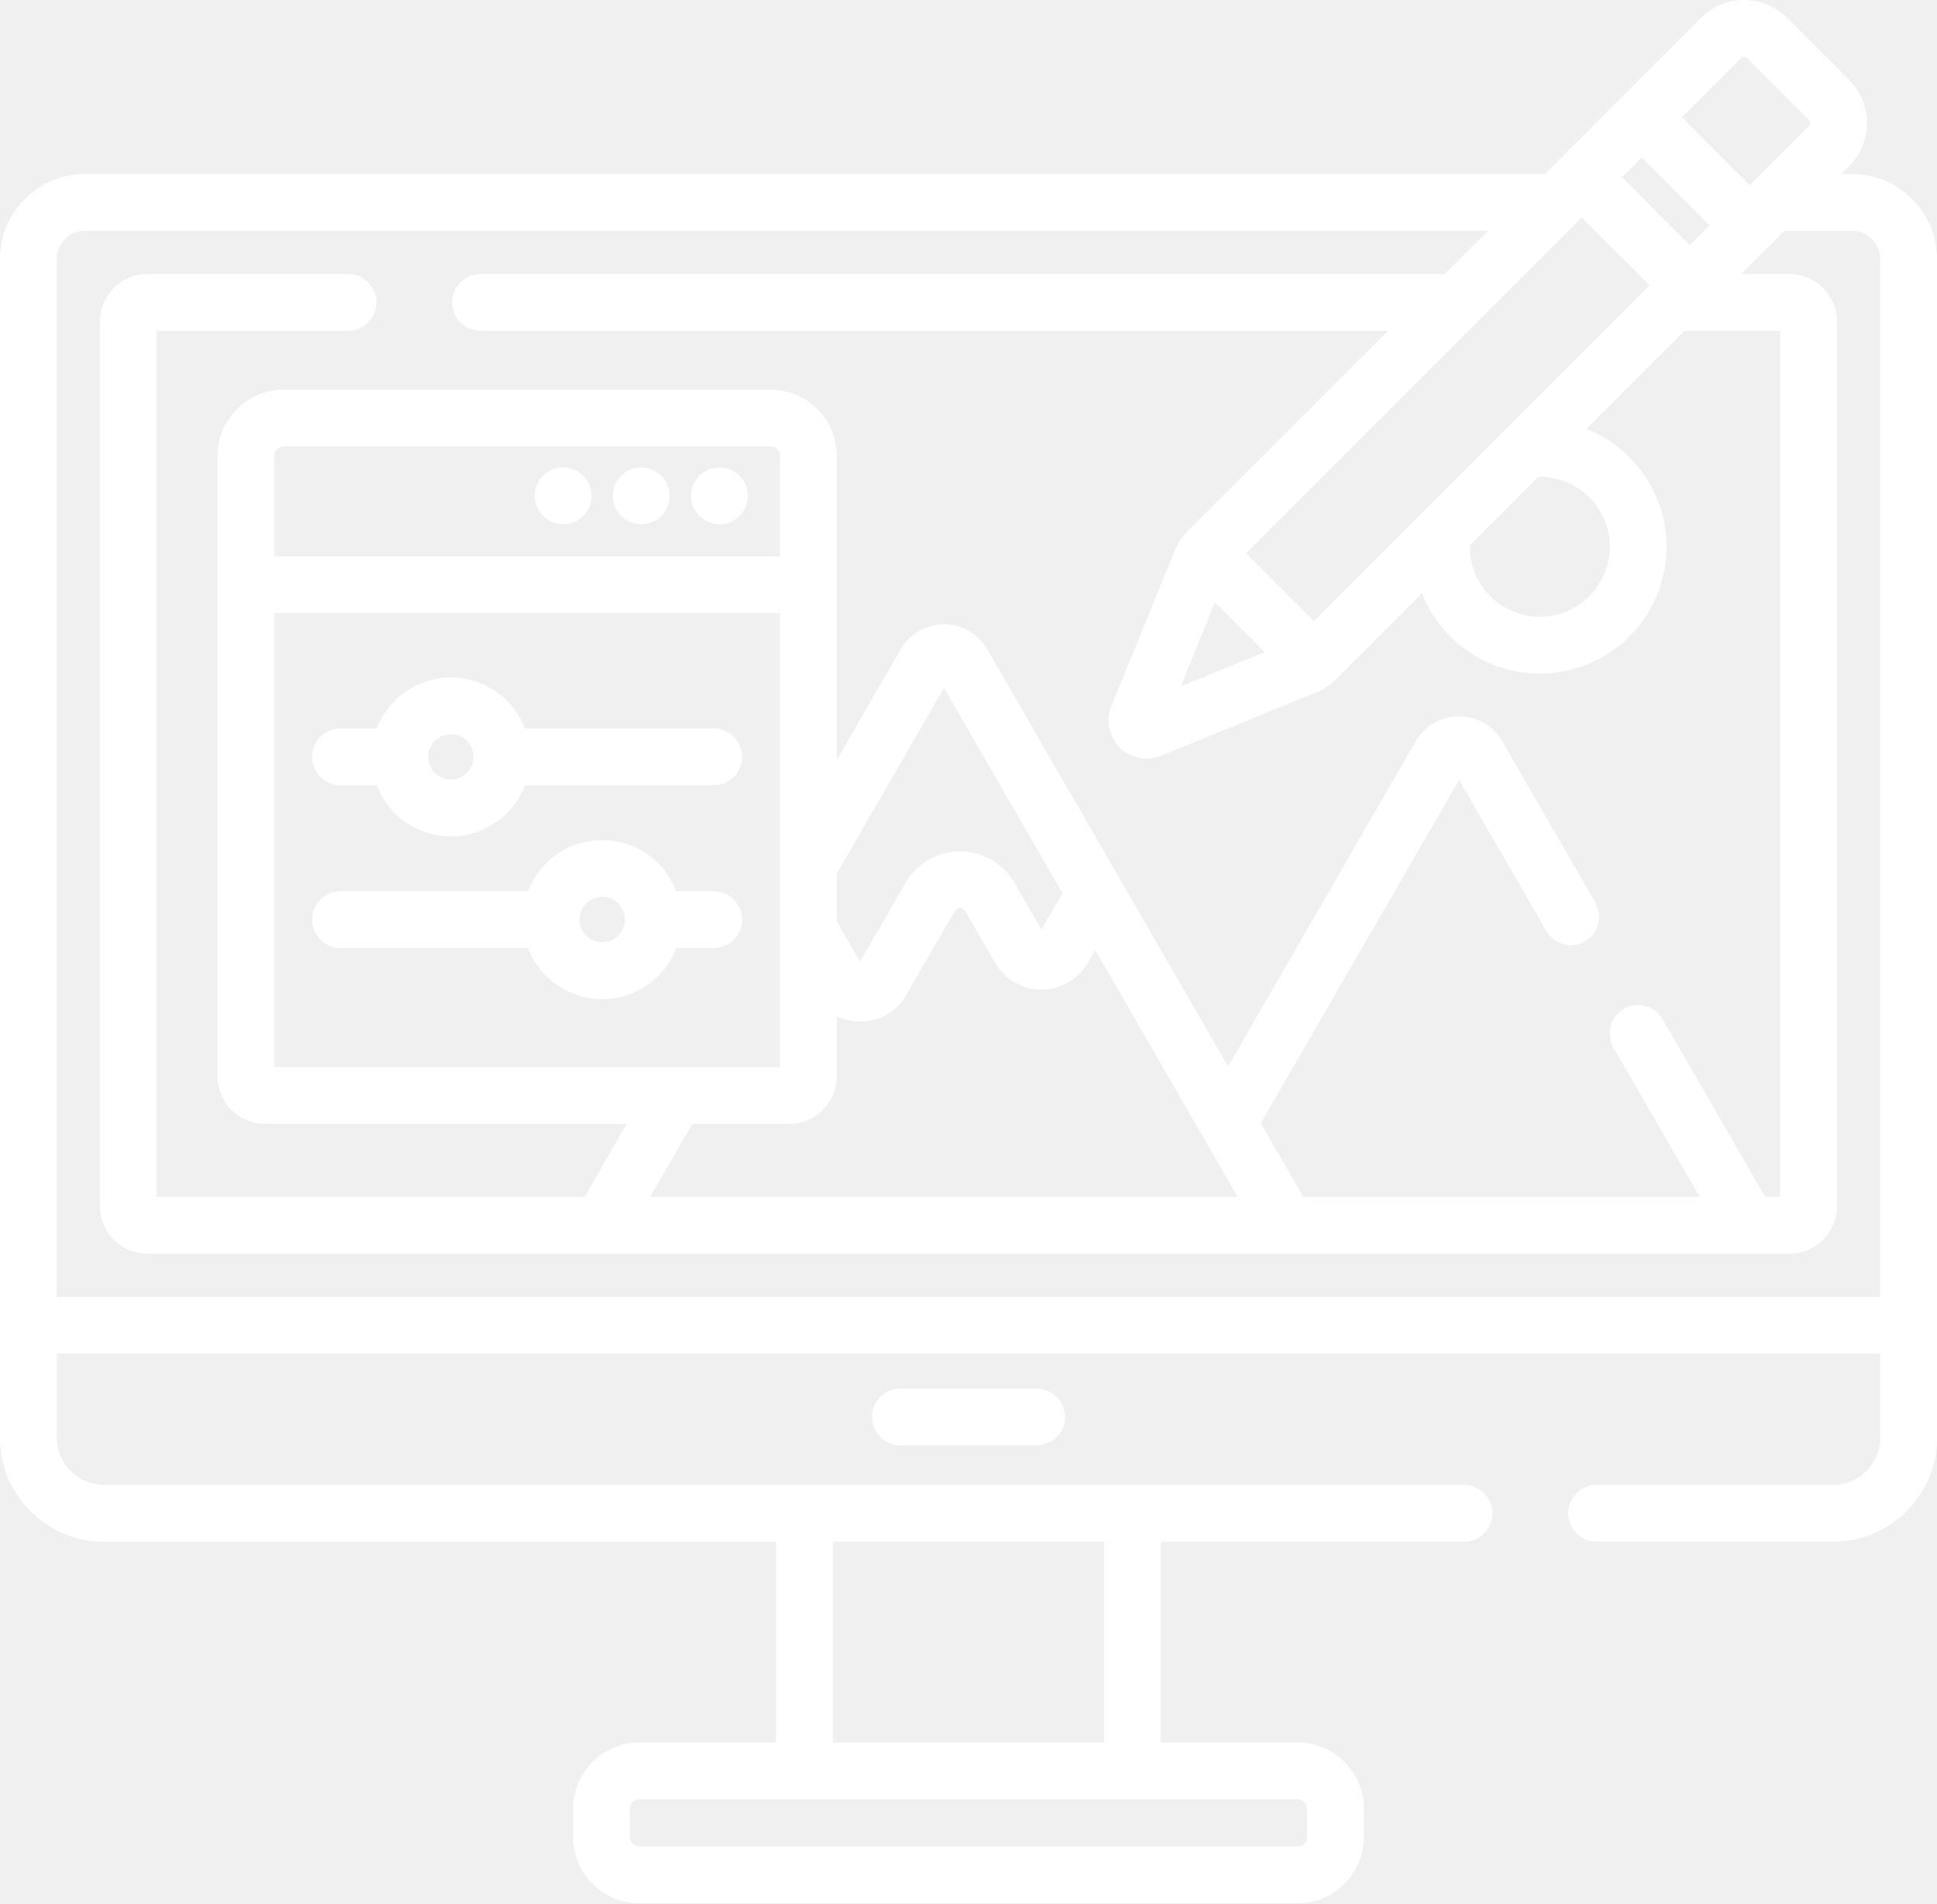
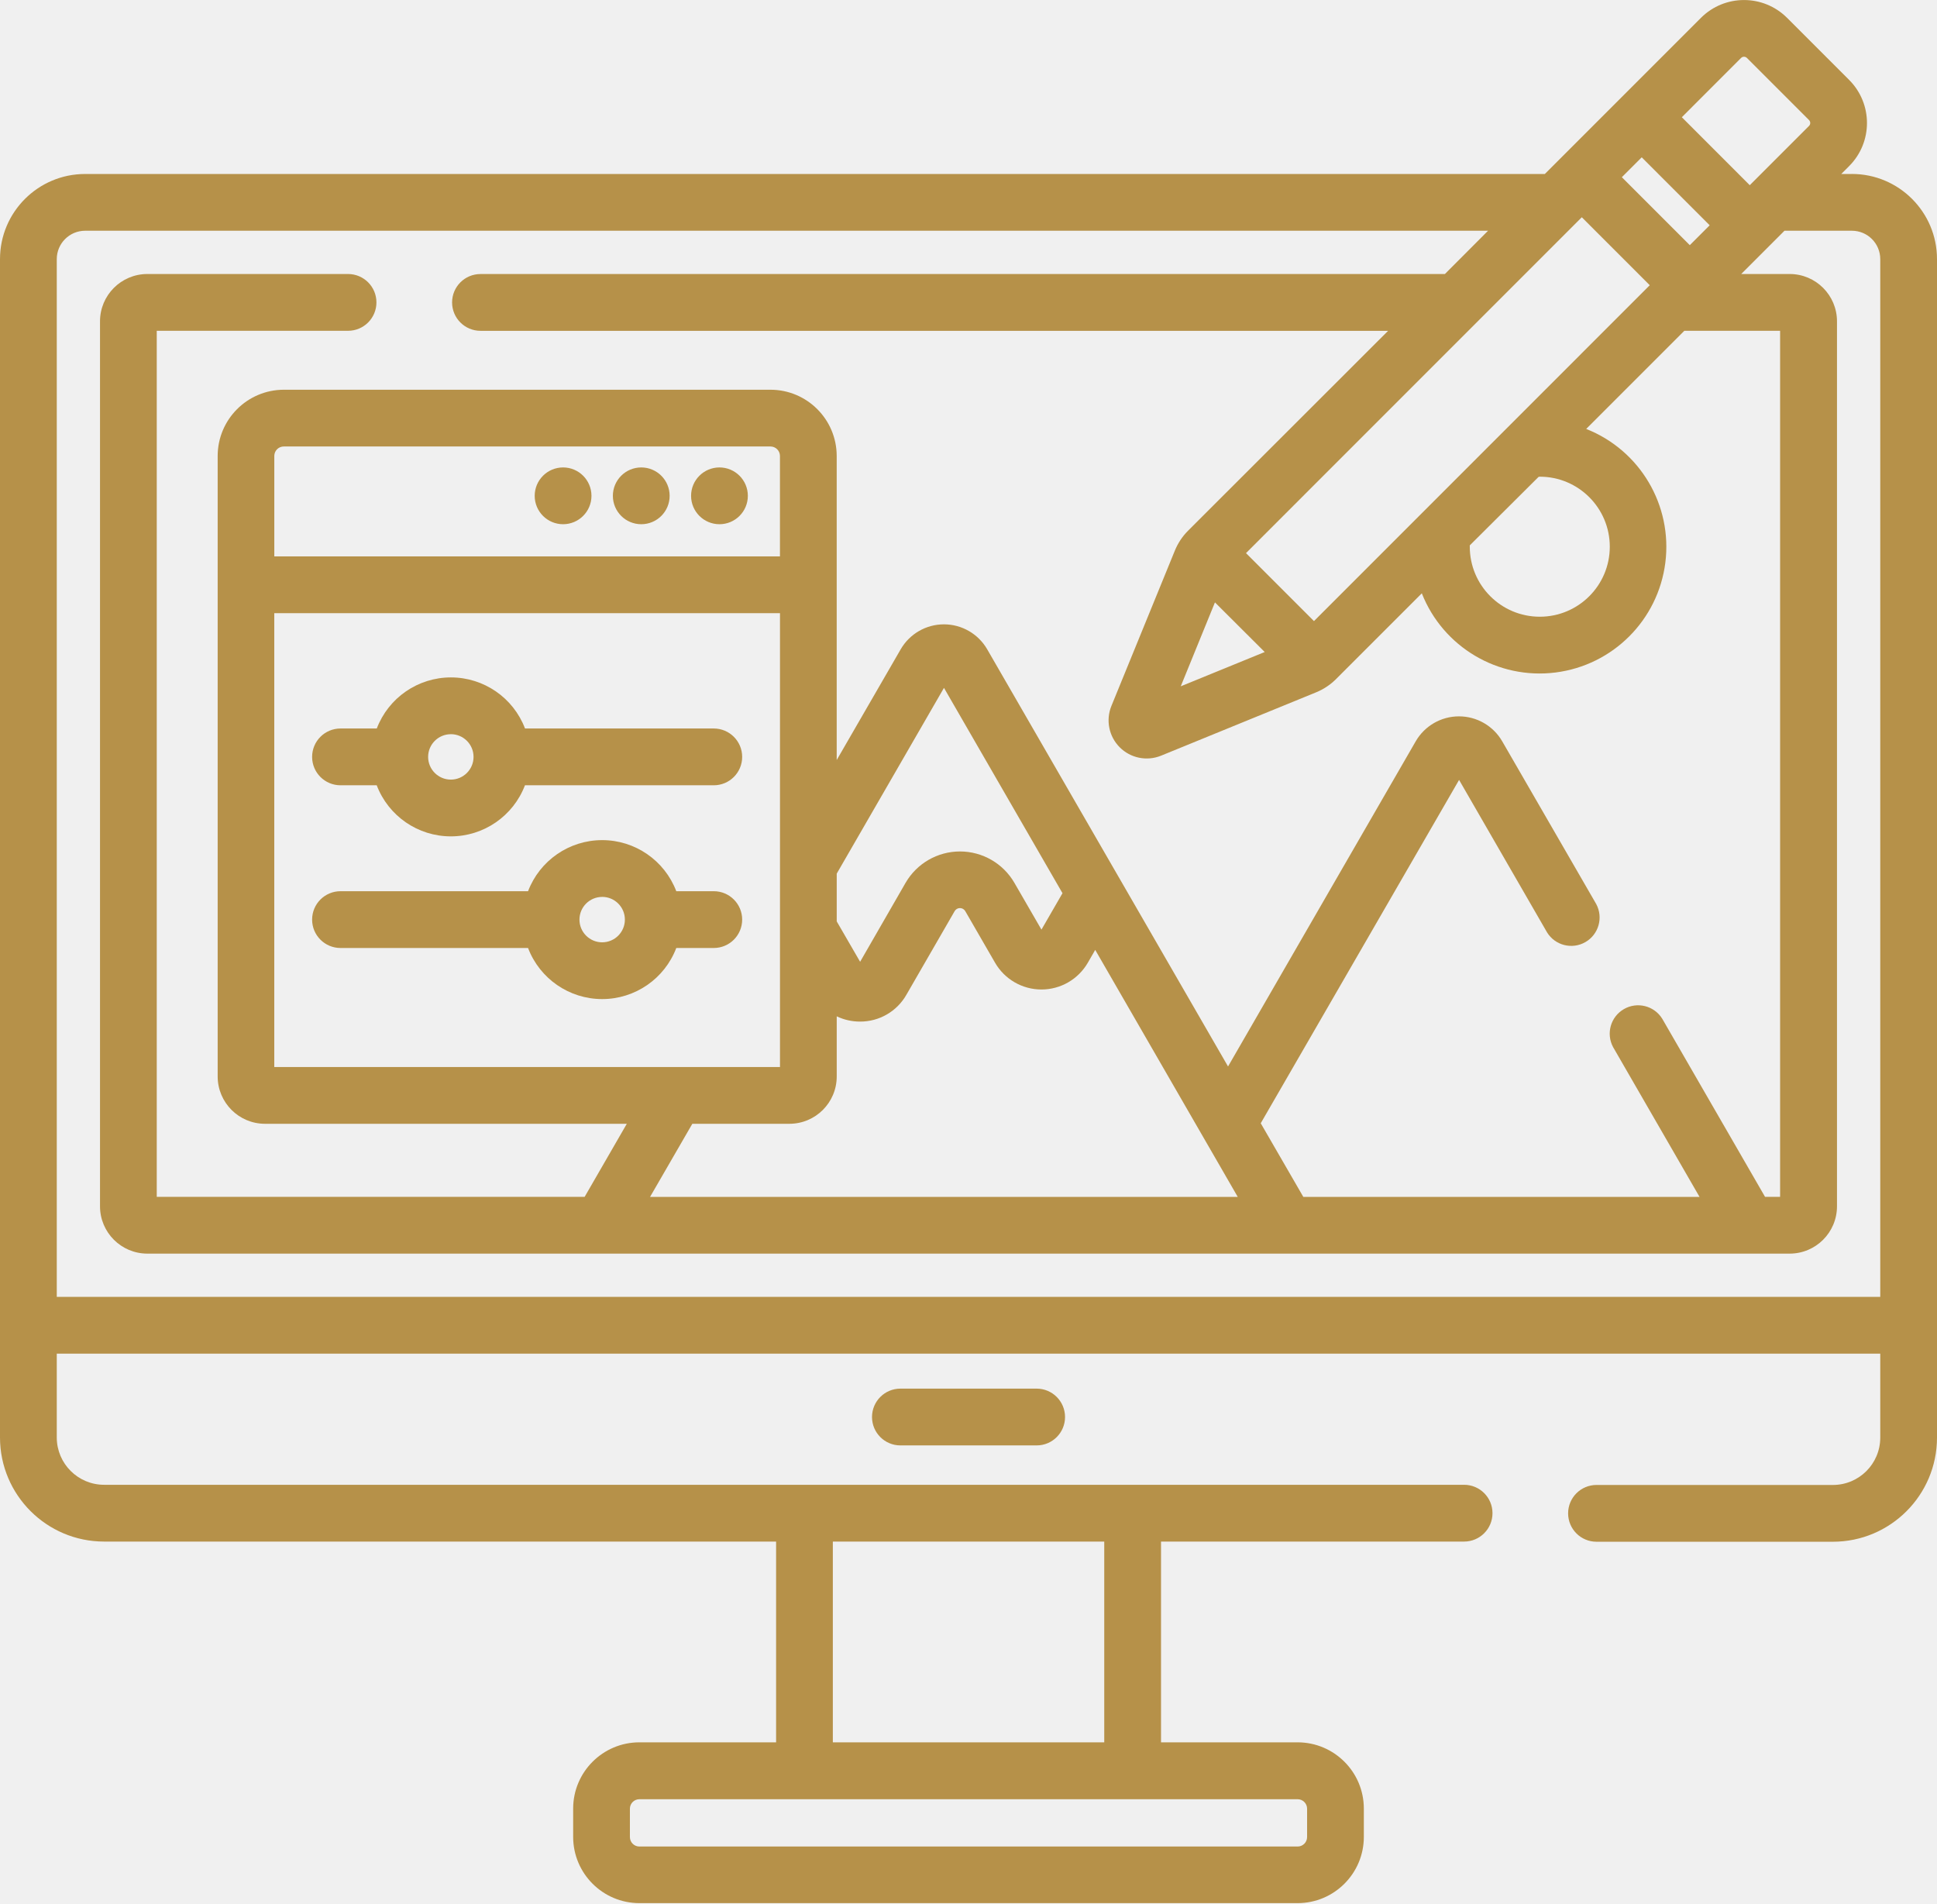
- <svg xmlns="http://www.w3.org/2000/svg" width="106.072" height="104.206" viewBox="0 0 106.072 104.206">
+ <svg xmlns="http://www.w3.org/2000/svg" width="68.236" height="67.036" viewBox="0 0 68.236 67.036">
  <g id="illustration" transform="translate(0 -4.503)">
    <g id="Group_31" data-name="Group 31" transform="translate(0 4.504)">
-       <path id="Path_86" data-name="Path 86" d="M232.054,371.49a1.554,1.554,0,1,0,0,3.108h7.458a1.554,1.554,0,0,0,0-3.108Z" transform="translate(-182.747 -295.461)" fill="#fff" />
-       <path id="Path_87" data-name="Path 87" d="M84.054,232.438H94.325a4.343,4.343,0,0,0,8.117,0h2.053a1.554,1.554,0,1,0,0-3.108h-2.053a4.343,4.343,0,0,0-8.117,0H84.054a1.554,1.554,0,1,0,0,3.108Zm14.329-2.8a1.243,1.243,0,1,1-1.243,1.243A1.244,1.244,0,0,1,98.383,229.642Z" transform="translate(-65.408 -180.535)" fill="#fff" />
-       <path id="Path_88" data-name="Path 88" d="M84.054,189.438h1.984a4.343,4.343,0,0,0,8.117,0h10.34a1.554,1.554,0,1,0,0-3.108H94.155a4.343,4.343,0,0,0-8.117,0H84.054a1.554,1.554,0,1,0,0,3.108Zm6.043-2.8a1.243,1.243,0,1,1-1.243,1.243A1.244,1.244,0,0,1,90.1,186.642Z" transform="translate(-65.408 -146.444)" fill="#fff" />
-       <circle id="Ellipse_7" data-name="Ellipse 7" cx="1.554" cy="1.554" r="1.554" transform="translate(37.844 25.592)" fill="#fff" />
-       <circle id="Ellipse_8" data-name="Ellipse 8" cx="1.554" cy="1.554" r="1.554" transform="translate(33.562 25.592)" fill="#fff" />
-       <circle id="Ellipse_9" data-name="Ellipse 9" cx="1.554" cy="1.554" r="1.554" transform="translate(29.28 25.592)" fill="#fff" />
-       <path id="Path_89" data-name="Path 89" d="M101.411,14.029h-.582l.434-.434a3.338,3.338,0,0,0,0-4.715l-3.4-3.4a3.339,3.339,0,0,0-4.715,0L84.6,14.029H4.661A4.667,4.667,0,0,0,0,18.69V83.217a5.7,5.7,0,0,0,5.7,5.7H42.5V99.906H35.012a3.63,3.63,0,0,0-3.626,3.626v1.553a3.63,3.63,0,0,0,3.626,3.626H71.06a3.63,3.63,0,0,0,3.626-3.626v-1.553a3.63,3.63,0,0,0-3.626-3.626H63.572V88.914h16.6a1.554,1.554,0,0,0,0-3.108H5.7a2.592,2.592,0,0,1-2.59-2.59v-4.6h99.857v4.6a2.592,2.592,0,0,1-2.59,2.59H87.427a1.554,1.554,0,0,0,0,3.108h12.948a5.7,5.7,0,0,0,5.7-5.7V18.691a4.667,4.667,0,0,0-4.661-4.661ZM71.06,103.014a.519.519,0,0,1,.518.518v1.553a.519.519,0,0,1-.518.518H35.012a.519.519,0,0,1-.518-.518v-1.553a.519.519,0,0,1,.518-.518Zm-25.452-14.1H60.464V99.906H45.608ZM95.344,7.676a.227.227,0,0,1,.321,0l3.4,3.4a.227.227,0,0,1,0,.321L95.82,14.643,92.1,10.921ZM89.9,13.119l3.722,3.722-1.084,1.084L88.817,14.2ZM86.62,16.4l3.722,3.722L71.955,38.509l-3.722-3.722Zm-2.3,14.206a3.833,3.833,0,1,1-3.833,3.833c0-.025,0-.048,0-.073l3.756-3.756C84.271,30.609,84.295,30.606,84.319,30.606Zm-15.063,9.6-4.6,1.878,1.878-4.6Zm33.708,35.305H3.108V18.691a1.556,1.556,0,0,1,1.554-1.554H81.488l-2.369,2.369H26.311a1.554,1.554,0,1,0,0,3.108h49.7l-10.96,10.96a3.315,3.315,0,0,0-.719,1.085l-3.471,8.5a2.087,2.087,0,0,0,2.723,2.722l8.5-3.471a3.315,3.315,0,0,0,1.058-.694l4.727-4.726a6.938,6.938,0,1,0,9-9l5.374-5.373h5.244v47.42h-.824l-5.631-9.753a1.554,1.554,0,0,0-2.691,1.554l4.734,8.2H71.371L69.043,66,79.9,47.2l4.821,8.351A1.554,1.554,0,0,0,87.408,54l-5.143-8.909a2.736,2.736,0,0,0-4.738,0l-10.278,17.8L54.061,40.054a2.736,2.736,0,0,0-4.738,0l-3.5,6.068V29.467a3.63,3.63,0,0,0-3.626-3.626H15.538a3.63,3.63,0,0,0-3.626,3.626V63.443a2.592,2.592,0,0,0,2.59,2.59H34.324l-2.31,4H8.585V22.614H19.06a1.554,1.554,0,0,0,0-3.108H8.067a2.592,2.592,0,0,0-2.59,2.59V70.552a2.592,2.592,0,0,0,2.59,2.59H98.006a2.592,2.592,0,0,0,2.59-2.59V22.1a2.592,2.592,0,0,0-2.59-2.59H95.351l2.37-2.369h3.69a1.556,1.556,0,0,1,1.554,1.554ZM42.712,38.072V62.924H15.02V38.072ZM15.02,34.964v-5.5a.519.519,0,0,1,.518-.518H42.194a.519.519,0,0,1,.518.518v5.5ZM37.913,66.032H43.23a2.592,2.592,0,0,0,2.59-2.59V60.151a2.939,2.939,0,0,0,1.275.287,2.9,2.9,0,0,0,2.541-1.467l2.644-4.58a.335.335,0,0,1,.581,0l1.63,2.824a2.934,2.934,0,0,0,5.082,0l.4-.7,7.805,13.519H35.6ZM45.82,54.95V52.337l5.873-10.172,6.49,11.242L57.031,55.4l-1.48-2.563a3.443,3.443,0,0,0-5.963,0l-2.494,4.32Z" transform="translate(0 -4.504)" fill="#fff" />
+       <path id="Path_86" data-name="Path 86" d="M231.5,371.49a1,1,0,1,0,0,2h4.8a1,1,0,0,0,0-2Z" transform="translate(-199.781 -322.581)" fill="#b69149" />
+       <path id="Path_87" data-name="Path 87" d="M83.5,230.332h6.607a2.794,2.794,0,0,0,5.222,0h1.321a1,1,0,1,0,0-2H95.329a2.794,2.794,0,0,0-5.222,0H83.5a1,1,0,1,0,0,2Zm9.218-1.8a.8.8,0,1,1-.8.8A.8.8,0,0,1,92.718,228.533Z" transform="translate(-71.505 -196.943)" fill="#b69149" />
+       <path id="Path_88" data-name="Path 88" d="M83.5,187.332h1.276a2.794,2.794,0,0,0,5.222,0h6.652a1,1,0,1,0,0-2H90a2.794,2.794,0,0,0-5.222,0H83.5a1,1,0,1,0,0,2Zm3.887-1.8a.8.8,0,1,1-.8.8A.8.8,0,0,1,87.387,185.533Z" transform="translate(-71.505 -159.674)" fill="#b69149" />
+       <circle id="Ellipse_7" data-name="Ellipse 7" cx="1" cy="1" r="1" transform="translate(24.345 16.463)" fill="#b69149" />
+       <circle id="Ellipse_8" data-name="Ellipse 8" cx="1" cy="1" r="1" transform="translate(21.59 16.463)" fill="#b69149" />
+       <circle id="Ellipse_9" data-name="Ellipse 9" cx="1" cy="1" r="1" transform="translate(18.836 16.463)" fill="#b69149" />
+       <path id="Path_89" data-name="Path 89" d="M65.237,10.631h-.374l.279-.279a2.147,2.147,0,0,0,0-3.033L62.954,5.131a2.148,2.148,0,0,0-3.033,0l-5.5,5.5H3a3,3,0,0,0-3,3V55.14A3.669,3.669,0,0,0,3.665,58.8H27.34v7.071H22.523a2.335,2.335,0,0,0-2.332,2.332v1a2.335,2.335,0,0,0,2.332,2.332h23.19a2.335,2.335,0,0,0,2.332-2.332v-1a2.335,2.335,0,0,0-2.332-2.332H40.9V58.8H51.577a1,1,0,0,0,0-2H3.665A1.668,1.668,0,0,1,2,55.14V52.181H66.237V55.14a1.668,1.668,0,0,1-1.666,1.666h-8.33a1,1,0,0,0,0,2h8.33a3.669,3.669,0,0,0,3.665-3.665V13.63a3,3,0,0,0-3-3ZM45.713,67.875a.334.334,0,0,1,.333.333v1a.334.334,0,0,1-.333.333H22.523a.334.334,0,0,1-.333-.333v-1a.334.334,0,0,1,.333-.333ZM29.339,58.8H38.9v7.071H29.339ZM61.334,6.544a.146.146,0,0,1,.206,0l2.188,2.188a.146.146,0,0,1,0,.206l-2.088,2.088L59.247,8.632Zm-3.5,3.5,2.394,2.394-.7.7-2.394-2.394Zm-2.111,2.111,2.394,2.394L46.288,26.379l-2.394-2.394Zm-1.48,9.138a2.466,2.466,0,1,1-2.466,2.466c0-.016,0-.031,0-.047L54.2,21.3Zm-9.69,6.175-2.958,1.208L42.8,25.72ZM66.237,50.182H2V13.63a1,1,0,0,1,1-1H52.421L50.9,14.155H16.926a1,1,0,1,0,0,2H48.9L41.848,23.2a2.132,2.132,0,0,0-.462.7l-2.233,5.466A1.343,1.343,0,0,0,40.9,31.12l5.466-2.233a2.132,2.132,0,0,0,.68-.446l3.041-3.04a4.463,4.463,0,1,0,5.791-5.79l3.457-3.457h3.374V46.659h-.53l-3.622-6.274a1,1,0,0,0-1.731,1l3.045,5.275H45.913l-1.5-2.594L51.4,31.973l3.1,5.372a1,1,0,0,0,1.731-1L52.92,30.614a1.76,1.76,0,0,0-3.048,0L43.261,42.066,34.777,27.373a1.76,1.76,0,0,0-3.048,0l-2.254,3.9V20.562a2.335,2.335,0,0,0-2.332-2.332H10a2.335,2.335,0,0,0-2.332,2.332V42.419a1.668,1.668,0,0,0,1.666,1.666H22.081l-1.486,2.574H5.522V16.154h6.739a1,1,0,1,0,0-2H5.189A1.668,1.668,0,0,0,3.523,15.82V46.992a1.668,1.668,0,0,0,1.666,1.666H63.047a1.668,1.668,0,0,0,1.666-1.666V15.82a1.668,1.668,0,0,0-1.666-1.666H61.339l1.524-1.524h2.374a1,1,0,0,1,1,1ZM27.477,26.1V42.086H9.662V26.1Zm-17.814-2V20.562A.334.334,0,0,1,10,20.229H27.143a.334.334,0,0,1,.333.333V24.1ZM24.389,44.085H27.81a1.668,1.668,0,0,0,1.666-1.666V40.3a1.89,1.89,0,0,0,.82.185,1.868,1.868,0,0,0,1.634-.944l1.7-2.946a.216.216,0,0,1,.374,0l1.049,1.816a1.887,1.887,0,0,0,3.269,0l.26-.451,5.021,8.7H22.9Zm5.087-7.129V35.274l3.778-6.543,4.175,7.232-.741,1.283L35.736,35.6a2.215,2.215,0,0,0-3.836,0l-1.6,2.779Z" transform="translate(0 -4.504)" fill="#b69149" />
    </g>
  </g>
</svg>
